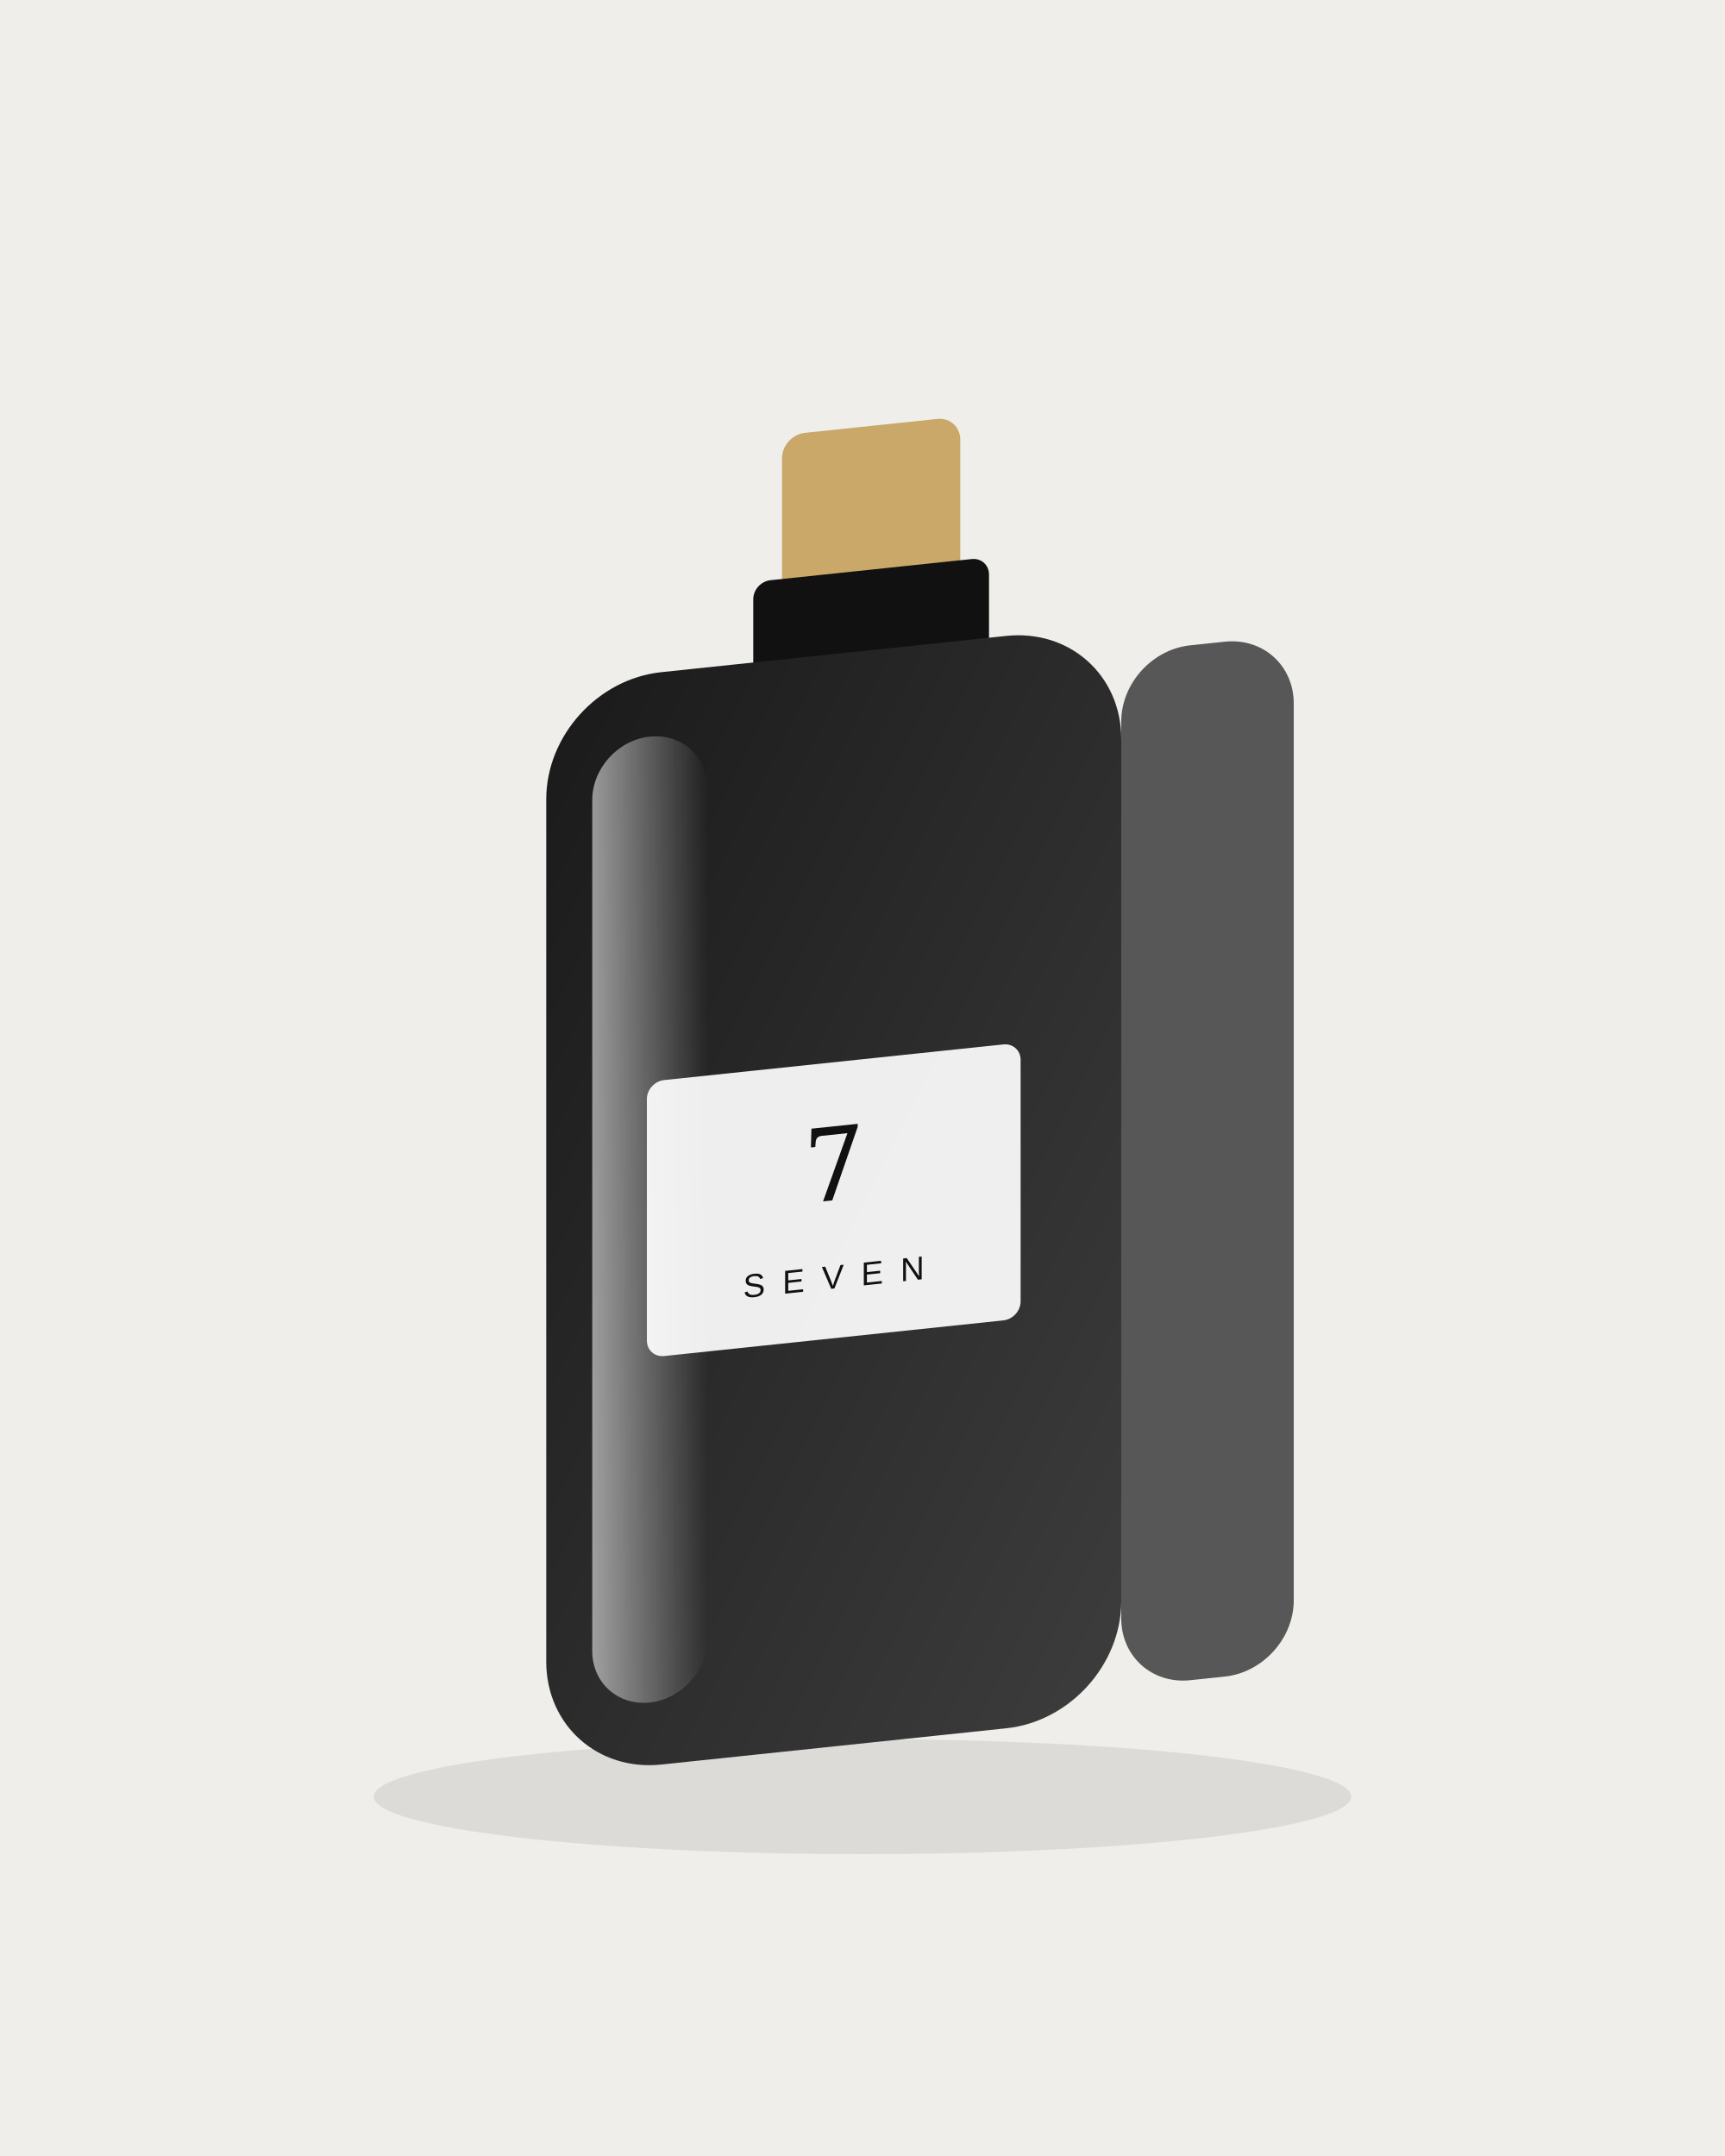
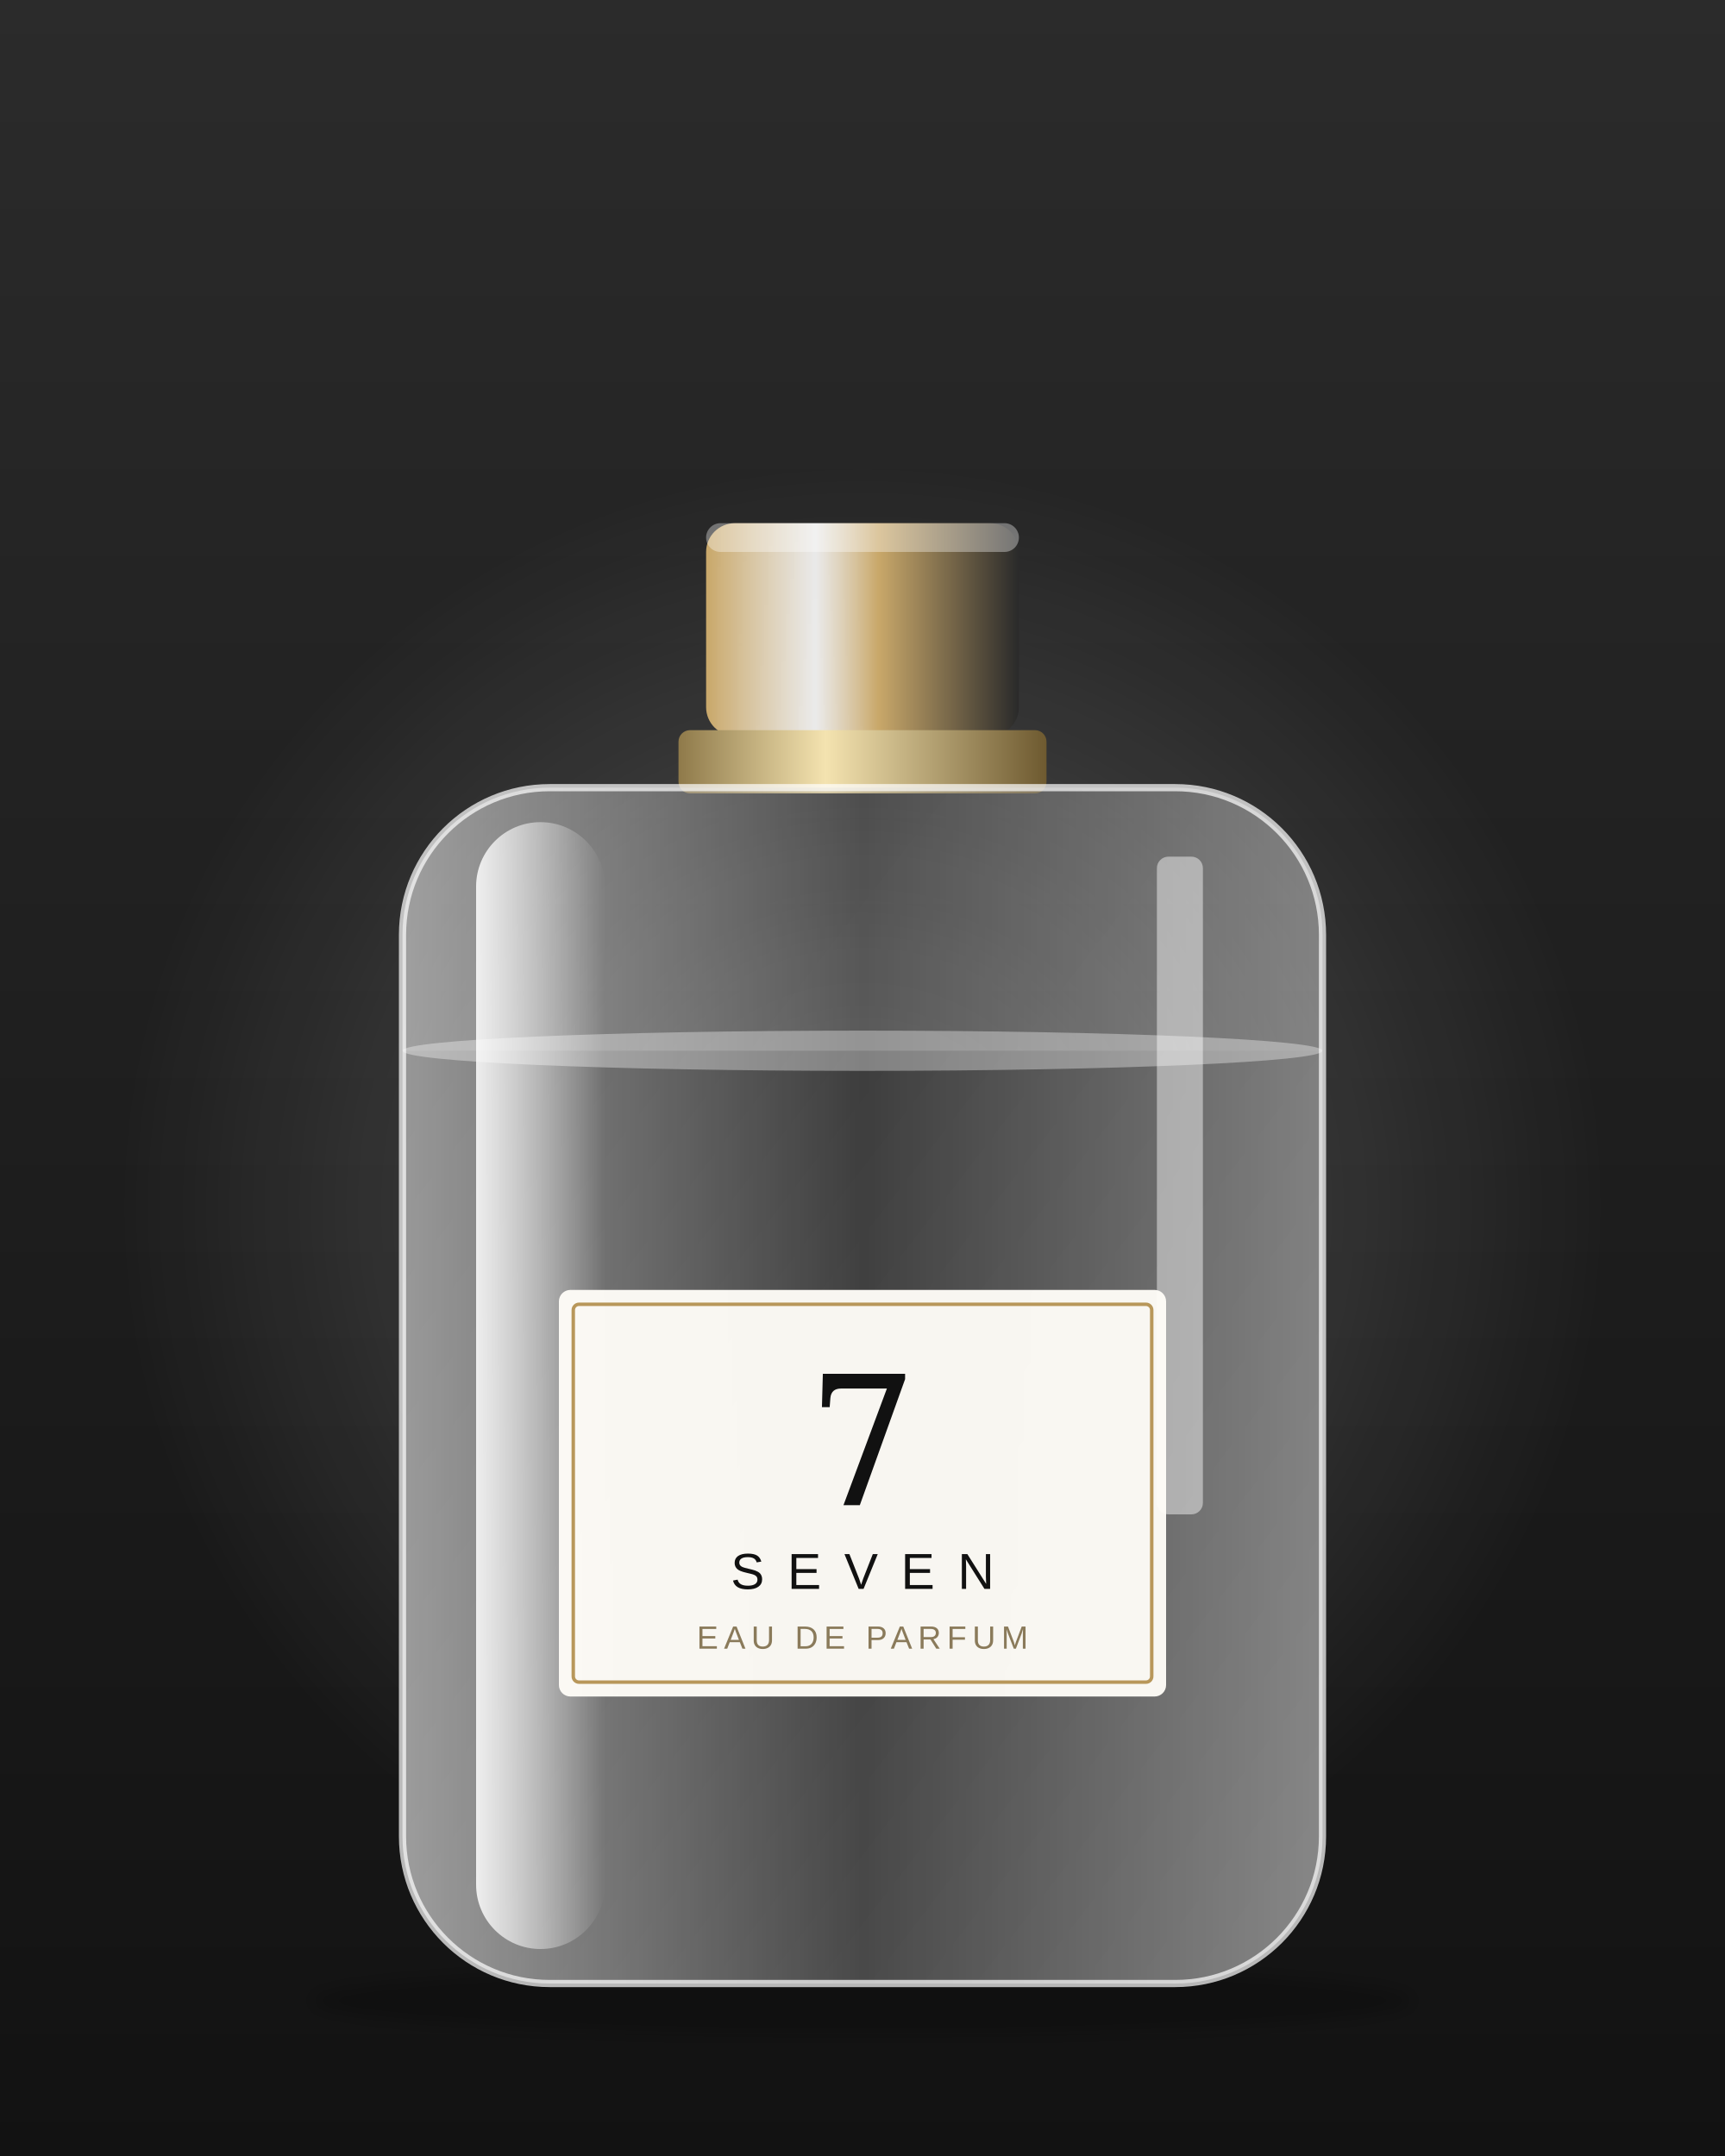
<svg xmlns="http://www.w3.org/2000/svg" viewBox="0 0 600 750">
  <defs>
-     <linearGradient id="g" x1="0" y1="0" x2="1" y2="1">
+     <linearGradient id="bg" x1="0" y1="0" x2="0" y2="1">
+       <stop offset="0" stop-color="#2b2b2b" />
+       <stop offset="1" stop-color="#121212" />
+     </linearGradient>
+     <radialGradient id="glow" cx="50%" cy="50%" r="50%">
+       <stop offset="0" stop-color="#fff" stop-opacity="0.25" />
+       <stop offset="1" stop-color="#fff" stop-opacity="0" />
+     </radialGradient>
+     <linearGradient id="box" x1="0" y1="0" x2="1" y2="1">
+       <stop offset="0" stop-color="#2b2b2b" />
+       <stop offset="1" stop-color="#0d0d0d" />
+     </linearGradient>
+     <linearGradient id="glass" x1="0" y1="0" x2="1" y2="0">
+       <stop offset="0" stop-color="#fff" stop-opacity="0.55" />
+       <stop offset="0.5" stop-color="#fff" stop-opacity="0.12" />
+       <stop offset="1" stop-color="#fff" stop-opacity="0.4" />
+     </linearGradient>
+     <linearGradient id="liquid" x1="0" y1="0" x2="1" y2="1">
      <stop offset="0" stop-color="#1a1a1a" />
      <stop offset="1" stop-color="#3d3d3d" />
    </linearGradient>
+     <linearGradient id="cap" x1="0" y1="0" x2="1" y2="0">
+       <stop offset="0" stop-color="#c9a86a" />
+       <stop offset="0.35" stop-color="#ffffff" stop-opacity="0.9" />
+       <stop offset="0.55" stop-color="#c9a86a" />
+       <stop offset="1" stop-color="#2a2a2a" />
+     </linearGradient>
+     <linearGradient id="collar" x1="0" y1="0" x2="1" y2="0">
+       <stop offset="0" stop-color="#8f7a4a" />
+       <stop offset="0.4" stop-color="#f4e3b0" />
+       <stop offset="1" stop-color="#6e5a30" />
+     </linearGradient>
    <linearGradient id="shine" x1="0" y1="0" x2="1" y2="0">
-       <stop offset="0" stop-color="#fff" stop-opacity="0.55" />
+       <stop offset="0" stop-color="#fff" stop-opacity="0.85" />
      <stop offset="1" stop-color="#fff" stop-opacity="0" />
    </linearGradient>
+     <linearGradient id="fade" x1="0" y1="0" x2="0" y2="1">
+       <stop offset="0" stop-color="#fff" stop-opacity="0.35" />
+       <stop offset="1" stop-color="#fff" stop-opacity="0" />
+     </linearGradient>
+     <filter id="soft">
+       <feGaussianBlur stdDeviation="3" />
+     </filter>
+     <filter id="blur18">
+       <feGaussianBlur stdDeviation="18" />
+     </filter>
  </defs>
-   <rect width="600" height="750" fill="#efeeea" />
-   <ellipse cx="300" cy="625" rx="170" ry="20" fill="#000" opacity="0.08" />
-   <g transform="skewY(-6) translate(0 30)">
-     <rect x="272" y="150" width="62" height="58" rx="8" fill="#c9a86a" />
-     <rect x="262" y="200" width="82" height="34" rx="6" fill="#111" />
-     <rect x="190" y="228" width="200" height="380" rx="40" fill="url(#g)" />
-     <rect x="390" y="238" width="60" height="360" rx="24" fill="#3d3d3d" opacity="0.85" />
-     <rect x="206" y="250" width="40" height="336" rx="20" fill="url(#shine)" />
-     <rect x="225" y="370" width="130" height="96" rx="6" fill="#fff" opacity="0.92" />
-     <text x="290" y="418" font-family="Georgia, serif" font-size="36" text-anchor="middle" fill="#111">7</text>
-     <text x="290" y="448.72" font-family="Arial, sans-serif" font-size="11.52" letter-spacing="6" text-anchor="middle" fill="#111">SEVEN</text>
+   <rect width="600" height="750" fill="url(#bg)" />
+   <circle cx="300" cy="420" r="260" fill="url(#glow)" />
+   <ellipse cx="300" cy="696" rx="192" ry="12" fill="#000" opacity="0.22" filter="url(#soft)" />
+   <rect x="245.6" y="182" width="108.8" height="74" rx="10" fill="url(#cap)" />
+   <rect x="245.6" y="182" width="108.8" height="10" rx="5" fill="#fff" opacity="0.35" />
+   <rect x="236" y="254" width="128" height="22" rx="4" fill="url(#collar)" />
+   <rect x="140" y="274" width="320" height="416" rx="51.2" fill="url(#liquid)" opacity="0.18" />
+   <clipPath id="body">
+     <rect x="140" y="274" width="320" height="416" rx="51.2" />
+   </clipPath>
+   <g clip-path="url(#body)">
+     <rect x="140" y="365.52" width="320" height="416" fill="url(#liquid)" />
+     <ellipse cx="300" cy="365.52" rx="160" ry="7" fill="#fff" opacity="0.35" />
+     <rect x="140" y="274" width="320" height="416" fill="url(#glass)" />
+     <rect x="165.6" y="286" width="44.8" height="392" rx="22.4" fill="url(#shine)" />
+     <rect x="402.4" y="298" width="16" height="228.8" rx="4" fill="#fff" opacity="0.45" />
  </g>
+   <rect x="140" y="274" width="320" height="416" rx="51.2" fill="none" stroke="#fff" stroke-opacity="0.7" stroke-width="2.5" />
+   <rect x="194.4" y="448.72" width="211.2" height="141.44" rx="4" fill="#fffdf8" opacity="0.96" />
+   <rect x="199.4" y="453.72" width="201.2" height="131.44" rx="2" fill="none" stroke="#b8975a" stroke-width="1.2" />
+   <text x="300" y="523.6" font-family="Georgia, serif" font-size="64" text-anchor="middle" fill="#111">7</text>
+   <text x="300" y="552.72" font-family="Arial, sans-serif" font-size="17.6" letter-spacing="8" text-anchor="middle" fill="#111">SEVEN</text>
+   <text x="300" y="573.52" font-family="Arial, sans-serif" font-size="11.2" letter-spacing="2" text-anchor="middle" fill="#8a7a5a">EAU DE PARFUM</text>
</svg>
